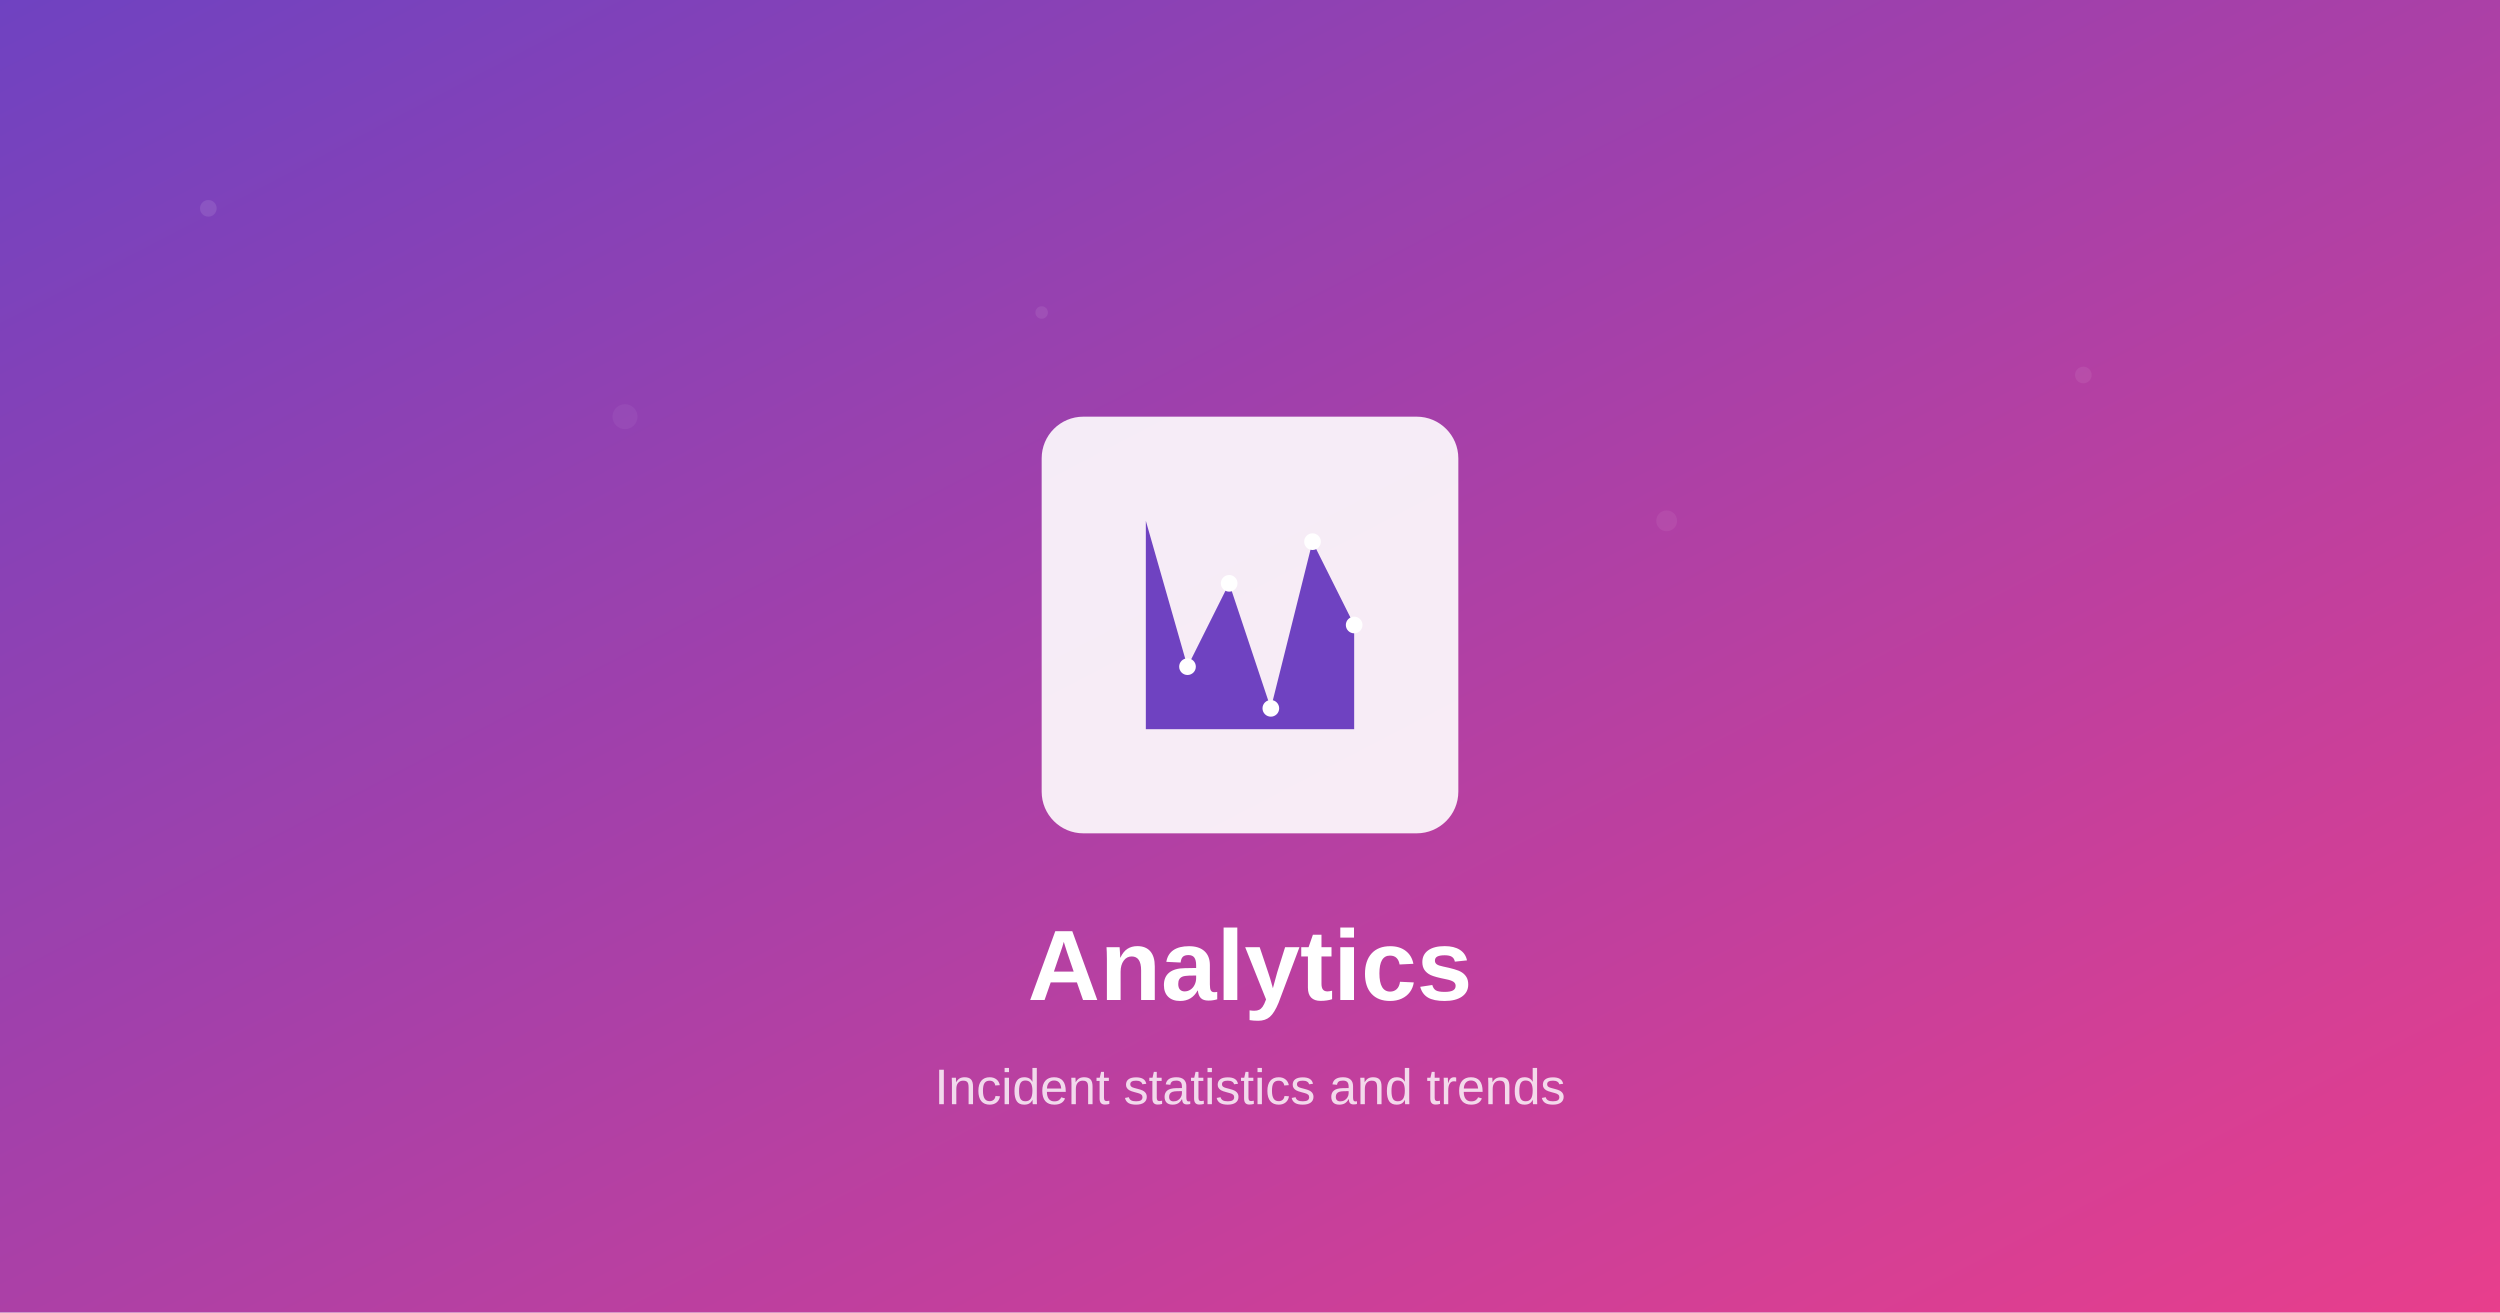
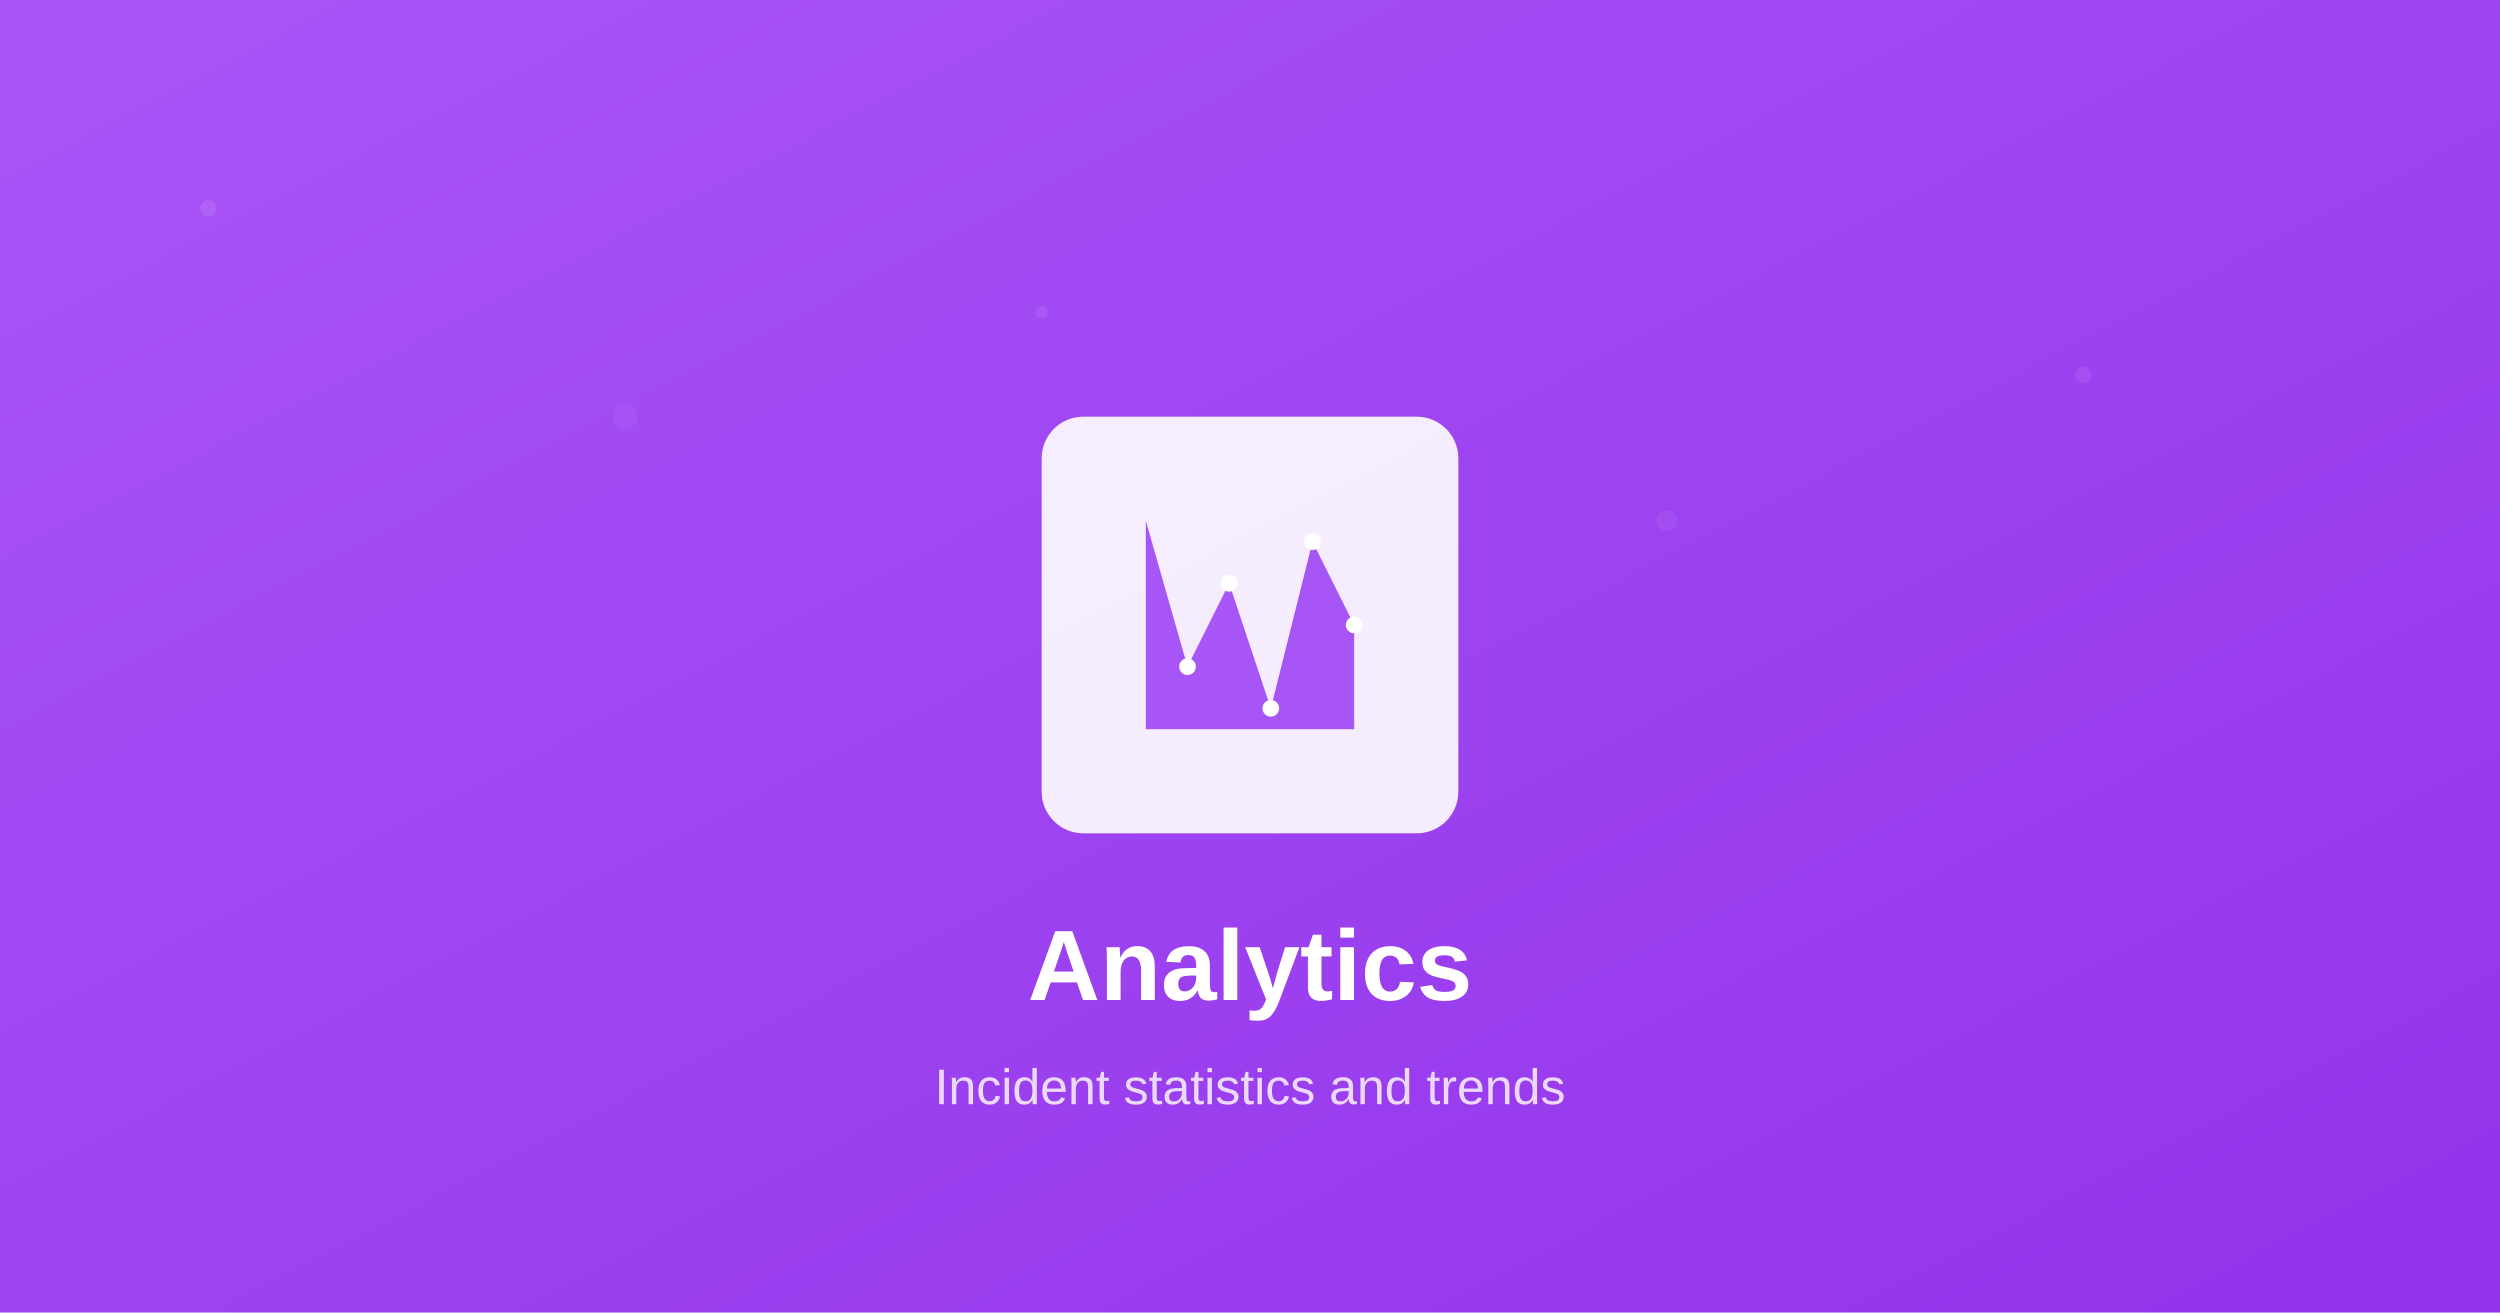
<svg xmlns="http://www.w3.org/2000/svg" width="1200" height="630" viewBox="0 0 1200 630" fill="none">
  <defs>
    <linearGradient id="gradient" x1="0%" y1="0%" x2="100%" y2="100%">
-       <stop offset="0%" style="stop-color:#6f42c1;stop-opacity:1" />
-       <stop offset="100%" style="stop-color:#e83e8c;stop-opacity:1" />
+       <stop offset="0%" style="stop-color:#a855f7;stop-opacity:1" />
+       <stop offset="100%" style="stop-color:#9333ea;stop-opacity:1" />
    </linearGradient>
  </defs>
  <rect width="1200" height="630" fill="url(#gradient)" />
  <circle cx="100" cy="100" r="4" fill="rgba(255,255,255,0.1)" />
  <circle cx="300" cy="200" r="6" fill="rgba(255,255,255,0.05)" />
  <circle cx="500" cy="150" r="3" fill="rgba(255,255,255,0.08)" />
  <circle cx="800" cy="250" r="5" fill="rgba(255,255,255,0.06)" />
  <circle cx="1000" cy="180" r="4" fill="rgba(255,255,255,0.07)" />
  <rect x="500" y="200" width="200" height="200" rx="20" fill="rgba(255,255,255,0.9)" />
-   <path d="M550 250L570 320L590 280L610 340L630 260L650 300L650 350L550 350Z" fill="#6f42c1" />
+   <path d="M550 250L570 320L590 280L610 340L630 260L650 300L650 350L550 350Z" fill="#a855f7" />
  <circle cx="570" cy="320" r="4" fill="#ffffff" />
  <circle cx="590" cy="280" r="4" fill="#ffffff" />
  <circle cx="610" cy="340" r="4" fill="#ffffff" />
  <circle cx="630" cy="260" r="4" fill="#ffffff" />
  <circle cx="650" cy="300" r="4" fill="#ffffff" />
  <text x="600" y="480" font-family="Arial, sans-serif" font-size="48" font-weight="bold" fill="#ffffff" text-anchor="middle">Analytics</text>
  <text x="600" y="530" font-family="Arial, sans-serif" font-size="24" fill="rgba(255,255,255,0.8)" text-anchor="middle">Incident statistics and trends</text>
</svg>
